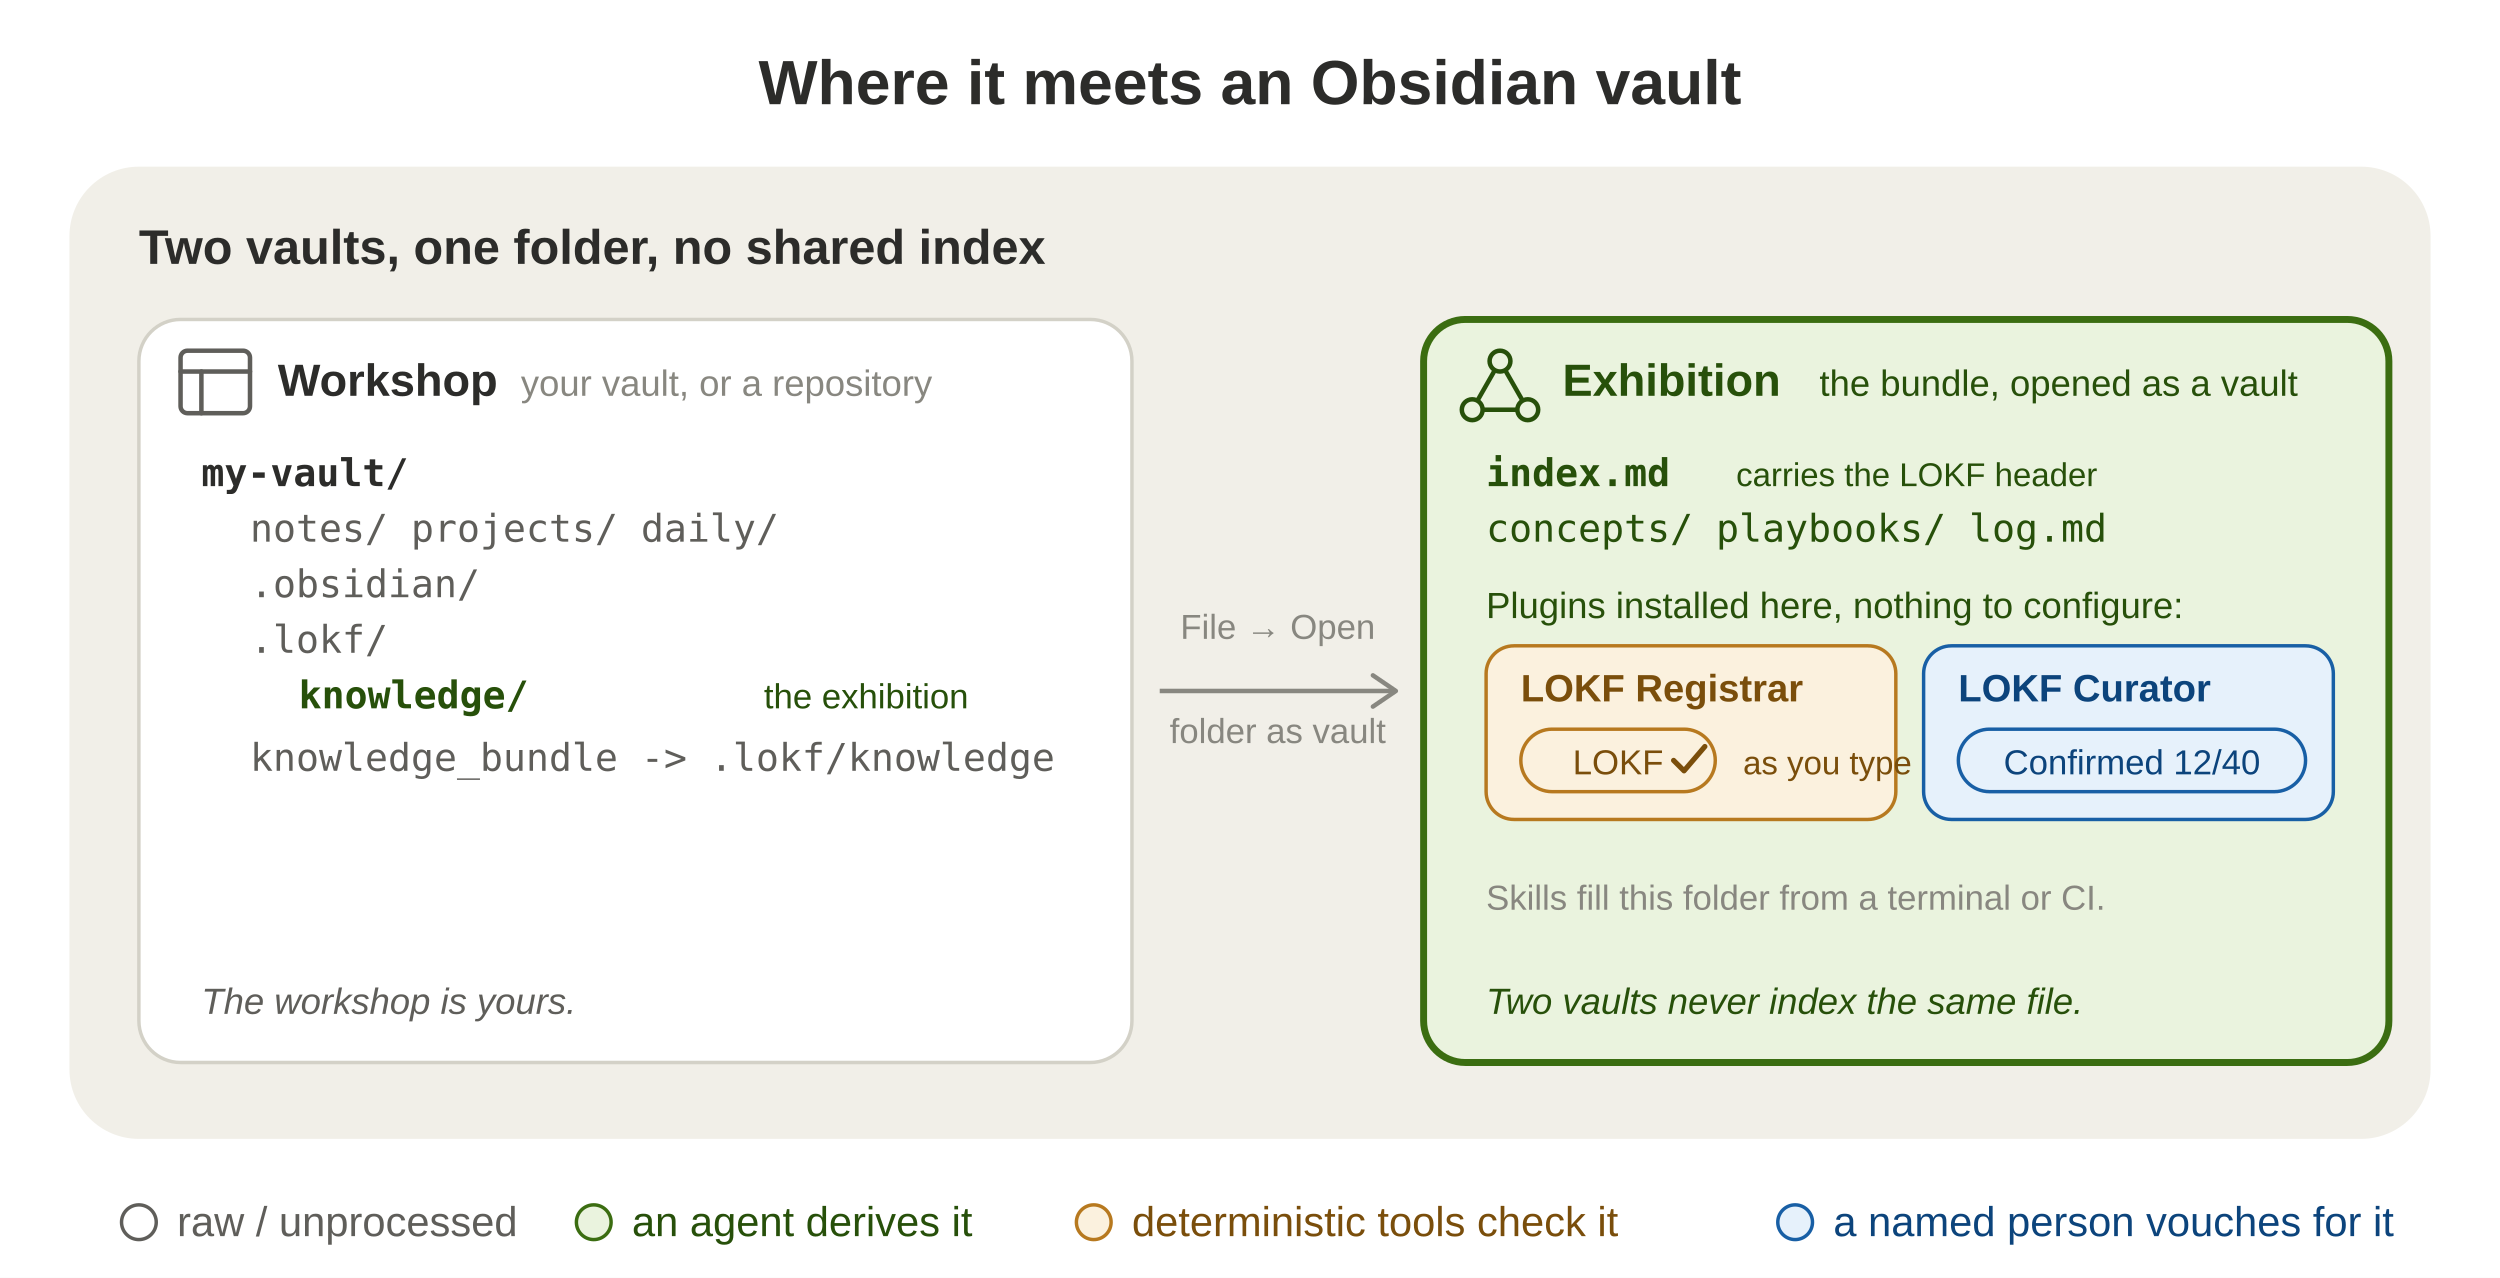
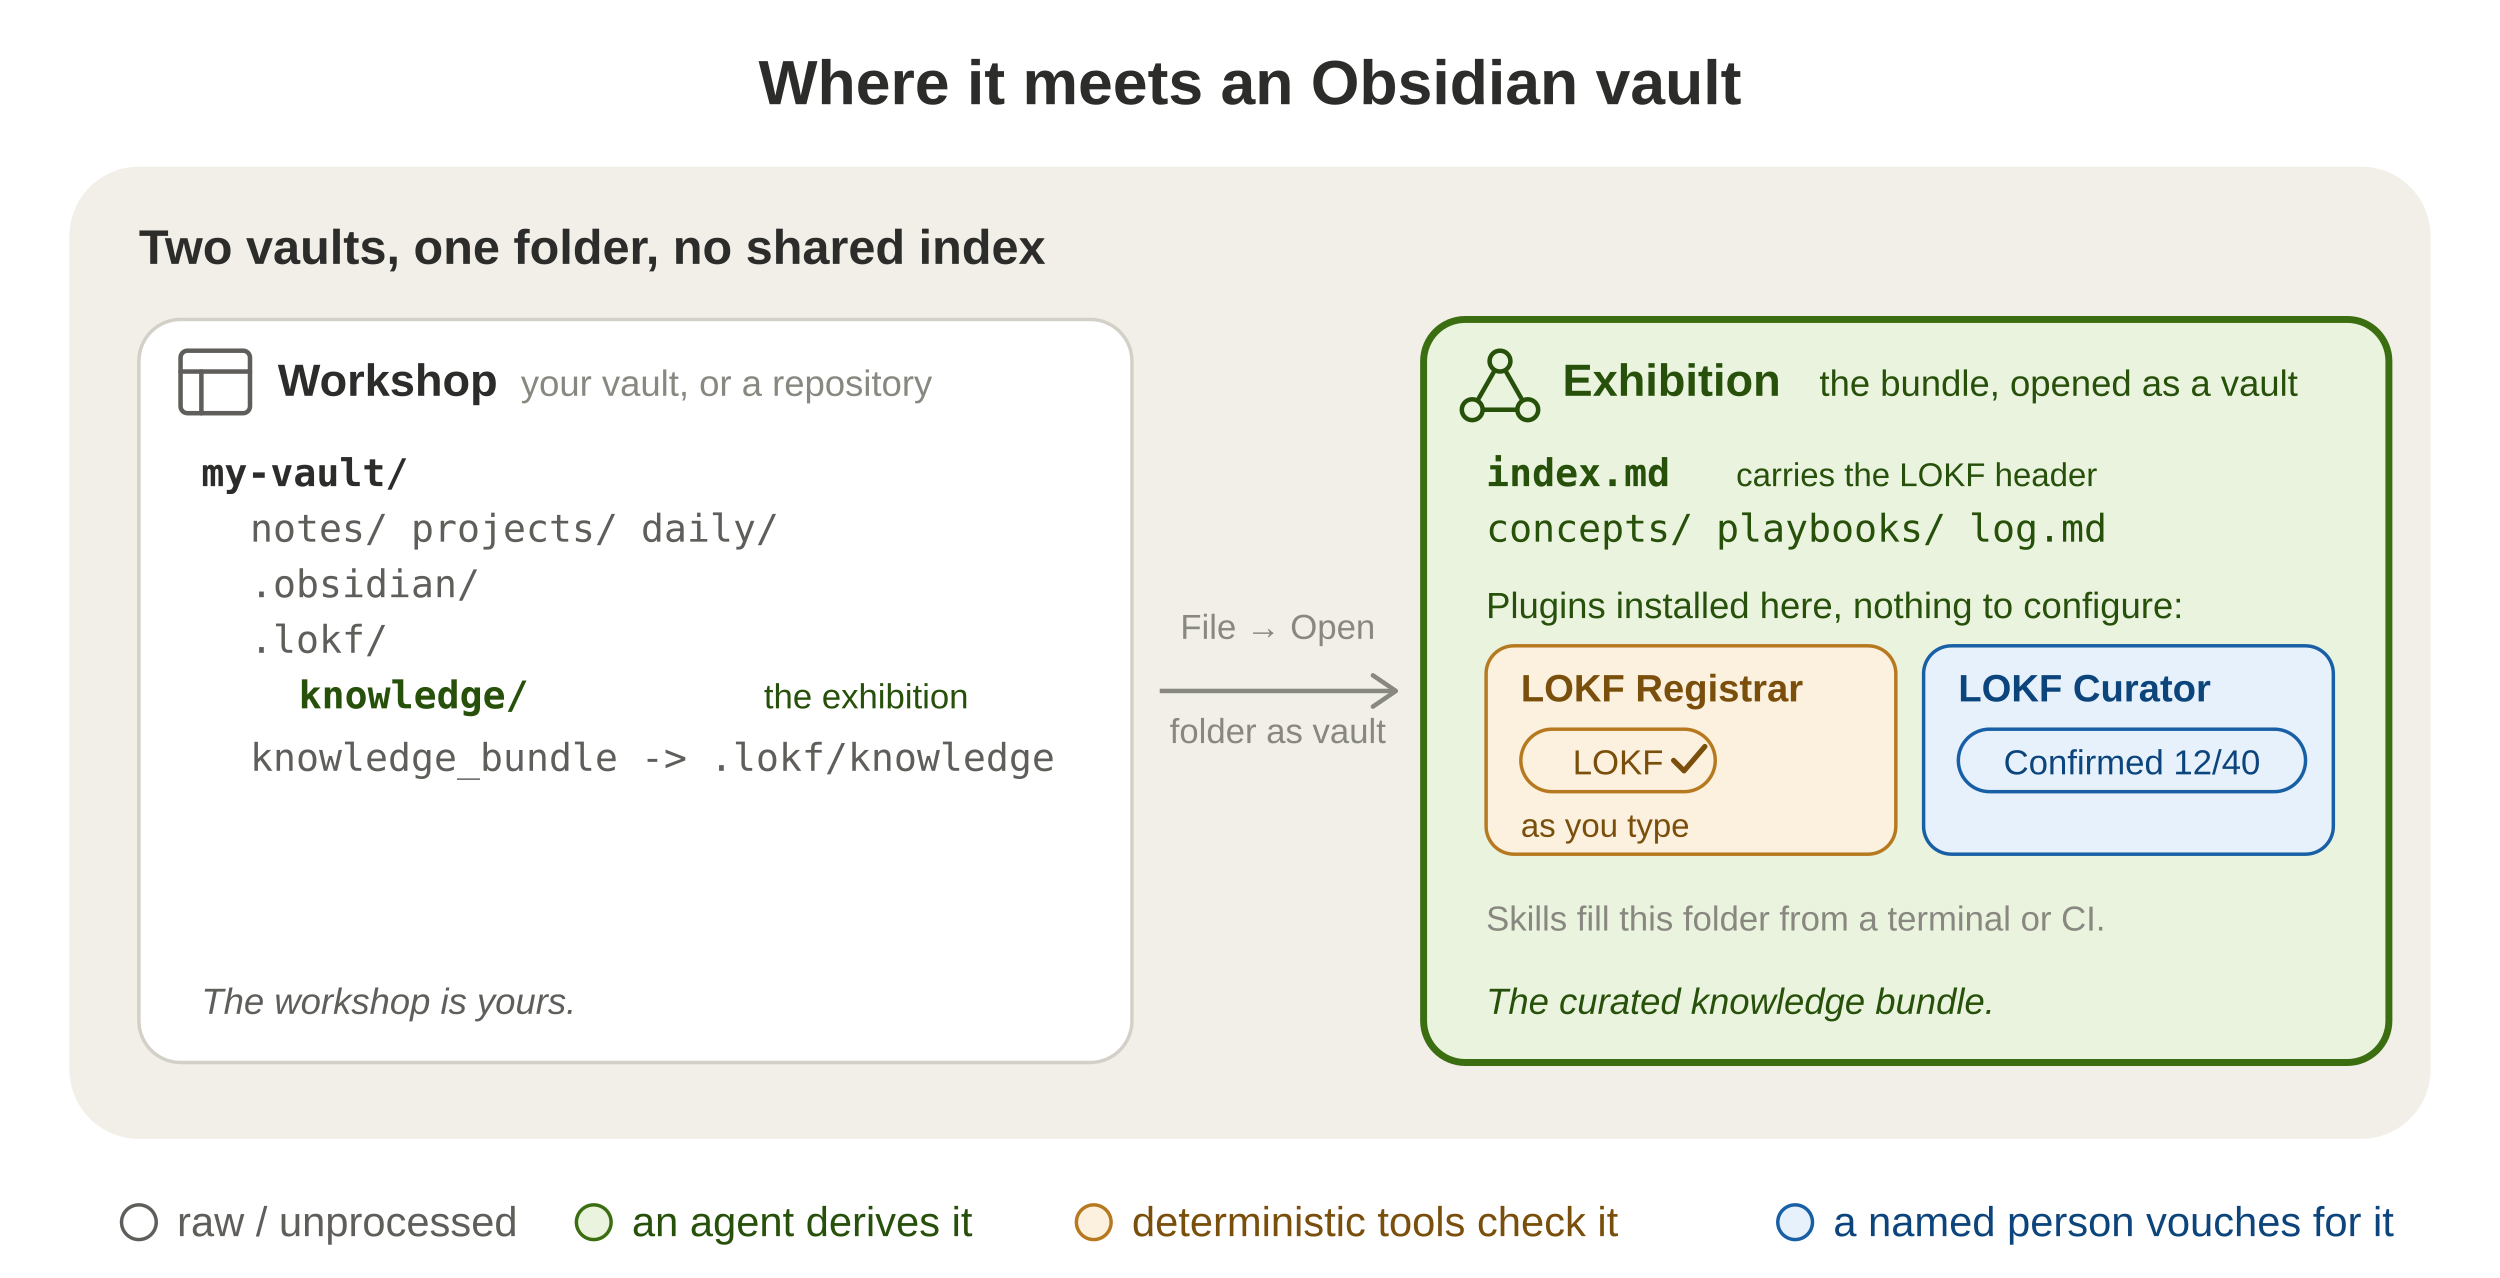
<svg xmlns="http://www.w3.org/2000/svg" width="720" height="368" viewBox="0 0 720 368" role="img" aria-labelledby="t d">
  <rect width="720" height="368" fill="#ffffff" />
  <text x="360.0" y="30" text-anchor="middle" font-family="Arial, sans-serif" font-size="18" font-weight="700" fill="#2C2C2A">Where it meets an Obsidian vault</text>
  <rect x="20" y="48" width="680" height="280" rx="20" fill="#F1EFE8" />
  <text x="40" y="76" font-family="Arial, sans-serif" font-size="14" font-weight="700" fill="#2C2C2A">Two vaults, one folder, no shared index</text>
  <rect x="40" y="92" width="286" height="214" rx="12" fill="#ffffff" stroke="#D3D1C7" stroke-width="1" />
  <g transform="translate(62,110)" stroke="#5F5E5A" stroke-width="1.3" fill="none" stroke-linecap="round" stroke-linejoin="round">
    <rect x="-10" y="-9" width="20" height="18" rx="2" />
    <line x1="-10" y1="-3" x2="10" y2="-3" />
    <line x1="-4" y1="-3" x2="-4" y2="9" />
  </g>
  <text x="80" y="114" font-family="Arial, sans-serif" font-size="13" font-weight="700" fill="#2C2C2A">Workshop</text>
  <text x="150" y="114" font-family="Arial, sans-serif" font-size="10.5" fill="#888780">your vault, or a repository</text>
  <text x="58" y="140" font-family="Menlo, Consolas, monospace" font-size="11" font-weight="700" fill="#2C2C2A">my-vault/</text>
  <text x="72" y="156" font-family="Menlo, Consolas, monospace" font-size="11" fill="#5F5E5A">notes/  projects/  daily/</text>
  <text x="72" y="172" font-family="Menlo, Consolas, monospace" font-size="11" fill="#5F5E5A">.obsidian/</text>
  <text x="72" y="188" font-family="Menlo, Consolas, monospace" font-size="11" fill="#5F5E5A">.lokf/</text>
  <text x="86" y="204" font-family="Menlo, Consolas, monospace" font-size="11" font-weight="700" fill="#27500A">knowledge/</text>
  <text x="72" y="222" font-family="Menlo, Consolas, monospace" font-size="11" fill="#5F5E5A">knowledge_bundle  -&gt;  .lokf/knowledge</text>
  <text x="220" y="204" font-family="Arial, sans-serif" font-size="10" fill="#27500A">the exhibition</text>
  <text x="58" y="292" font-family="Arial, sans-serif" font-size="10.5" font-style="italic" fill="#5F5E5A">The workshop is yours.</text>
  <line x1="334" y1="199" x2="402" y2="199" stroke="#888780" stroke-width="1.3" />
  <path d="M395.4 203.5 L402 199 L395.4 194.5" fill="none" stroke="#888780" stroke-width="1.3" stroke-linecap="round" stroke-linejoin="round" />
  <text x="368" y="184" text-anchor="middle" font-family="Arial, sans-serif" font-size="10" fill="#888780">File → Open</text>
  <text x="368" y="214" text-anchor="middle" font-family="Arial, sans-serif" font-size="10" fill="#888780">folder as vault</text>
  <rect x="410" y="92" width="278" height="214" rx="12" fill="#EAF3DE" stroke="#3B6D11" stroke-width="2" />
  <g transform="translate(432,112)" stroke="#27500A" stroke-width="1.3" fill="none" stroke-linecap="round" stroke-linejoin="round">
    <line x1="-8" y1="6" x2="0" y2="-8" />
    <line x1="8" y1="6" x2="0" y2="-8" />
    <line x1="-8" y1="6" x2="8" y2="6" />
    <circle cx="0" cy="-8" r="3" fill="#EAF3DE" />
    <circle cx="-8" cy="6" r="3" fill="#EAF3DE" />
    <circle cx="8" cy="6" r="3" fill="#EAF3DE" />
  </g>
  <text x="450" y="114" font-family="Arial, sans-serif" font-size="13" font-weight="700" fill="#27500A">Exhibition</text>
  <text x="524" y="114" font-family="Arial, sans-serif" font-size="10.5" fill="#27500A">the bundle, opened as a vault</text>
  <text x="428" y="140" font-family="Menlo, Consolas, monospace" font-size="11" font-weight="700" fill="#27500A">index.md</text>
  <text x="500" y="140" font-family="Arial, sans-serif" font-size="9.5" fill="#27500A">carries the LOKF header</text>
  <text x="428" y="156" font-family="Menlo, Consolas, monospace" font-size="11" fill="#27500A">concepts/  playbooks/  log.md</text>
  <text x="428" y="178" font-family="Arial, sans-serif" font-size="10.5" fill="#27500A">Plugins installed here, nothing to configure:</text>
-   <rect x="428" y="186" width="118" height="50" rx="8" fill="#FBF1DE" stroke="#B7791F" stroke-width="1" />
+   <rect x="428" y="186" width="118" height="60" rx="8" fill="#FBF1DE" stroke="#B7791F" stroke-width="1" />
  <text x="438" y="202" font-family="Arial, sans-serif" font-size="11" font-weight="700" fill="#7A4E0B">LOKF Registrar</text>
  <rect x="438" y="210" width="56" height="18" rx="9.0" fill="#FBF1DE" stroke="#B7791F" stroke-width="1" />
  <text x="466.0" y="223.0" text-anchor="middle" font-family="Arial, sans-serif" font-size="10" fill="#7A4E0B">LOKF   </text>
  <path d="M482 219 l3 3 l6 -7" fill="none" stroke="#7A4E0B" stroke-width="1.5" stroke-linecap="round" stroke-linejoin="round" />
-   <text x="502" y="223" font-family="Arial, sans-serif" font-size="9.5" fill="#7A4E0B">as you type</text>
-   <rect x="554" y="186" width="118" height="50" rx="8" fill="#E6F1FB" stroke="#185FA5" stroke-width="1" />
+   <text x="438" y="241" font-family="Arial, sans-serif" font-size="9.5" fill="#7A4E0B">as you type</text>
+   <text x="564" y="241" font-family="Arial, sans-serif" font-size="9.5" fill="#0C447C">a few at a time</text>
+   <rect x="554" y="186" width="118" height="60" rx="8" fill="#E6F1FB" stroke="#185FA5" stroke-width="1" />
  <text x="564" y="202" font-family="Arial, sans-serif" font-size="11" font-weight="700" fill="#0C447C">LOKF Curator</text>
  <rect x="564" y="210" width="100" height="18" rx="9.0" fill="#E6F1FB" stroke="#185FA5" stroke-width="1" />
  <text x="614.0" y="223.0" text-anchor="middle" font-family="Arial, sans-serif" font-size="10" fill="#0C447C">Confirmed 12/40</text>
-   <text x="428" y="262" font-family="Arial, sans-serif" font-size="10" fill="#888780">Skills fill this folder from a terminal or CI.</text>
-   <text x="428" y="292" font-family="Arial, sans-serif" font-size="10.5" font-style="italic" fill="#27500A">Two vaults never index the same file.</text>
+   <text x="428" y="268" font-family="Arial, sans-serif" font-size="10" fill="#888780">Skills fill this folder from a terminal or CI.</text>
+   <text x="428" y="292" font-family="Arial, sans-serif" font-size="10.5" font-style="italic" fill="#27500A">The curated knowledge bundle.</text>
  <circle cx="40" cy="352" r="5" fill="#ffffff" stroke="#5F5E5A" stroke-width="1" />
  <text x="51" y="356" font-family="Arial, sans-serif" font-size="12" fill="#5F5E5A">raw / unprocessed</text>
  <circle cx="171" cy="352" r="5" fill="#EAF3DE" stroke="#3B6D11" stroke-width="1" />
  <text x="182" y="356" font-family="Arial, sans-serif" font-size="12" fill="#27500A">an agent derives it</text>
  <circle cx="315" cy="352" r="5" fill="#FBF1DE" stroke="#B7791F" stroke-width="1" />
  <text x="326" y="356" font-family="Arial, sans-serif" font-size="12" fill="#7A4E0B">deterministic tools check it</text>
  <circle cx="517" cy="352" r="5" fill="#E6F1FB" stroke="#185FA5" stroke-width="1" />
  <text x="528" y="356" font-family="Arial, sans-serif" font-size="12" fill="#0C447C">a named person vouches for it</text>
</svg>
